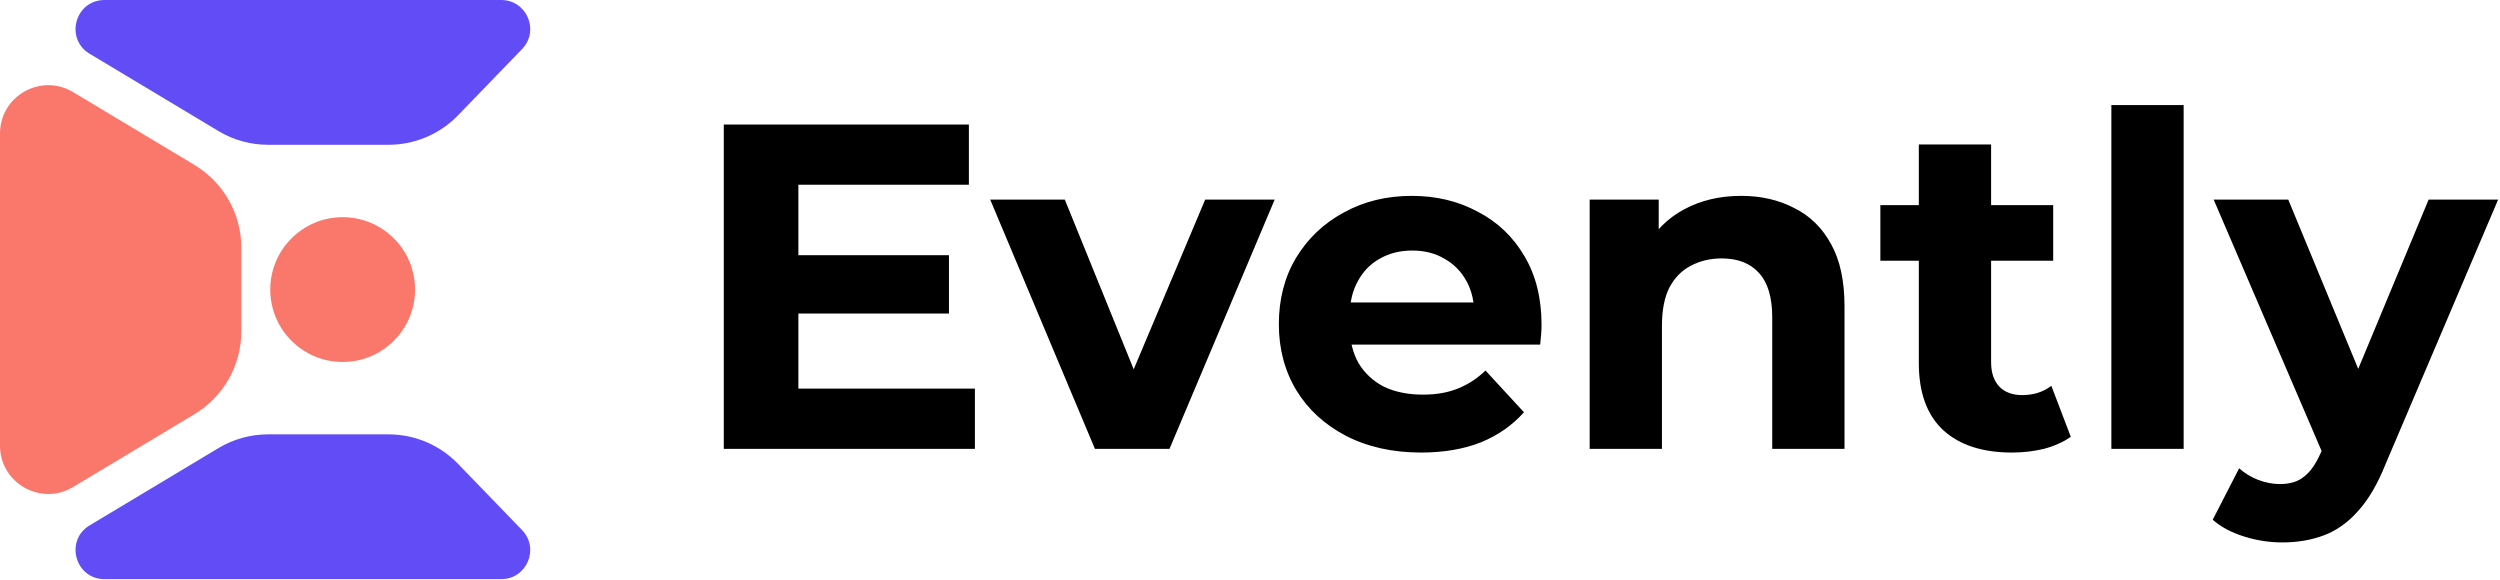
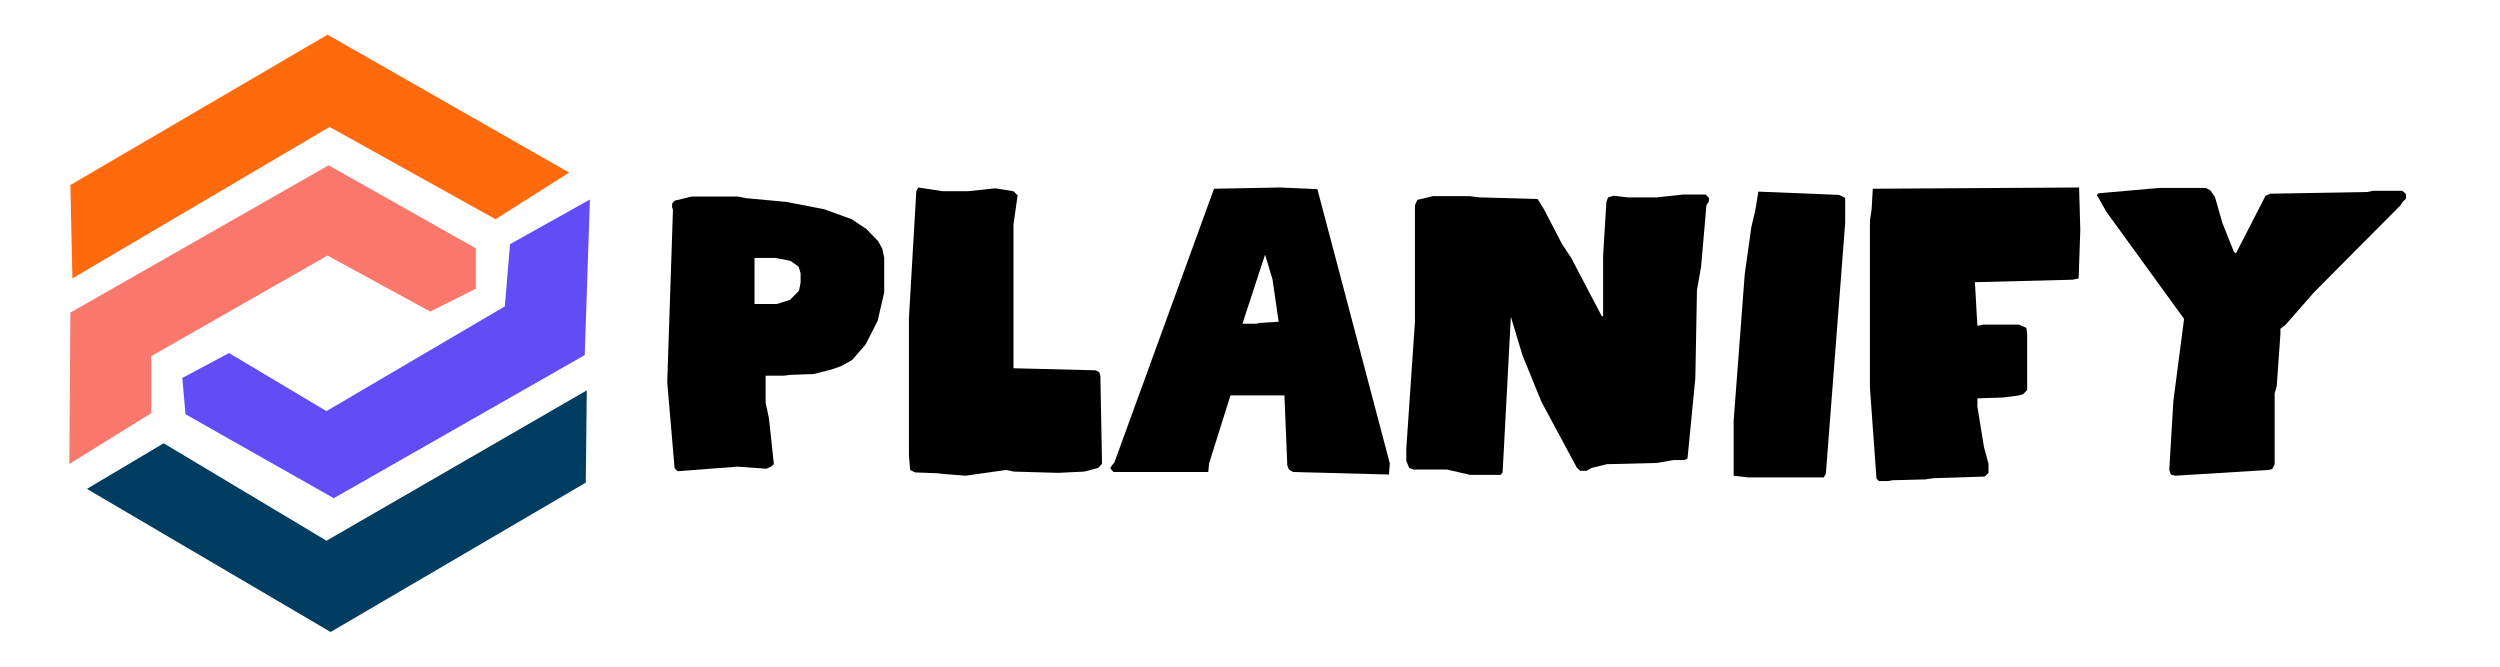
- <svg xmlns="http://www.w3.org/2000/svg" width="518" height="120" viewBox="0 0 518 120" fill="none">
-   <path d="M-3.08811e-06 27.662C-1.72904e-06 19.889 8.48 15.088 15.145 19.087L40.29 34.174C46.314 37.788 50 44.299 50 51.324L50 68.676C50 75.701 46.314 82.212 40.29 85.826L15.145 100.913C8.48 104.912 -1.57555e-05 100.111 -1.43965e-05 92.338L-3.08811e-06 27.662Z" fill="#FA776C" />
-   <path d="M103.855 -3.00576e-06C109.151 -1.88027e-06 111.85 6.362 108.169 10.17L94.896 23.9C91.128 27.799 85.938 30 80.516 30L55.54 30C51.915 30 48.358 29.015 45.25 27.15L18.575 11.145C13.357 8.014 15.577 -2.17645e-05 21.662 -2.04714e-05L103.855 -3.00576e-06Z" fill="#624CF5" />
-   <path d="M103.855 120C109.151 120 111.85 113.638 108.169 109.83L94.896 96.1C91.128 92.201 85.938 90 80.516 90L55.54 90C51.915 90 48.358 90.985 45.25 92.85L18.575 108.855C13.357 111.986 15.577 120 21.662 120L103.855 120Z" fill="#624CF5" />
-   <rect x="56" y="45" width="30" height="30" rx="15" fill="#FA776C" />
-   <path d="M164.272 52.872H196.624V64.968H164.272V52.872ZM165.424 80.52H202V93H149.968V25.8H200.752V38.28H165.424V80.52ZM226.866 93L205.169 41.352H220.626L238.674 85.8H230.994L249.714 41.352H264.114L242.322 93H226.866ZM294.45 93.768C288.562 93.768 283.378 92.616 278.898 90.312C274.482 88.008 271.058 84.872 268.626 80.904C266.194 76.872 264.978 72.296 264.978 67.176C264.978 61.992 266.162 57.416 268.53 53.448C270.962 49.416 274.258 46.28 278.418 44.04C282.578 41.736 287.282 40.584 292.53 40.584C297.586 40.584 302.13 41.672 306.162 43.848C310.258 45.96 313.49 49.032 315.858 53.064C318.226 57.032 319.41 61.8 319.41 67.368C319.41 67.944 319.378 68.616 319.314 69.384C319.25 70.088 319.186 70.76 319.122 71.4H277.17V62.664H311.25L305.49 65.256C305.49 62.568 304.946 60.232 303.858 58.248C302.77 56.264 301.266 54.728 299.346 53.64C297.426 52.488 295.186 51.912 292.626 51.912C290.066 51.912 287.794 52.488 285.81 53.64C283.89 54.728 282.386 56.296 281.298 58.344C280.21 60.328 279.666 62.696 279.666 65.448V67.752C279.666 70.568 280.274 73.064 281.49 75.24C282.77 77.352 284.53 78.984 286.77 80.136C289.074 81.224 291.762 81.768 294.834 81.768C297.586 81.768 299.986 81.352 302.034 80.52C304.146 79.688 306.066 78.44 307.794 76.776L315.762 85.416C313.394 88.104 310.418 90.184 306.834 91.656C303.25 93.064 299.122 93.768 294.45 93.768ZM360.773 40.584C364.869 40.584 368.517 41.416 371.717 43.08C374.981 44.68 377.541 47.176 379.397 50.568C381.253 53.896 382.181 58.184 382.181 63.432V93H367.205V65.736C367.205 61.576 366.277 58.504 364.421 56.52C362.629 54.536 360.069 53.544 356.741 53.544C354.373 53.544 352.229 54.056 350.309 55.08C348.453 56.04 346.981 57.544 345.893 59.592C344.869 61.64 344.357 64.264 344.357 67.464V93H329.381V41.352H343.685V55.656L340.997 51.336C342.853 47.88 345.509 45.224 348.965 43.368C352.421 41.512 356.357 40.584 360.773 40.584ZM416.876 93.768C410.796 93.768 406.06 92.232 402.668 89.16C399.276 86.024 397.58 81.384 397.58 75.24V29.928H412.556V75.048C412.556 77.224 413.132 78.92 414.284 80.136C415.436 81.288 417.004 81.864 418.988 81.864C421.356 81.864 423.372 81.224 425.036 79.944L429.068 90.504C427.532 91.592 425.676 92.424 423.5 93C421.388 93.512 419.18 93.768 416.876 93.768ZM389.612 54.024V42.504H425.42V54.024H389.612ZM437.475 93V21.768H452.451V93H437.475ZM472.878 112.392C470.19 112.392 467.534 111.976 464.91 111.144C462.286 110.312 460.142 109.16 458.477 107.688L463.95 97.032C465.102 98.056 466.414 98.856 467.886 99.432C469.422 100.008 470.926 100.296 472.398 100.296C474.51 100.296 476.174 99.784 477.39 98.76C478.67 97.8 479.822 96.168 480.846 93.864L483.534 87.528L484.686 85.896L503.214 41.352H517.614L494.286 96.168C492.622 100.328 490.702 103.592 488.526 105.96C486.414 108.328 484.046 109.992 481.422 110.952C478.862 111.912 476.014 112.392 472.878 112.392ZM481.71 95.016L458.669 41.352H474.126L491.982 84.552L481.71 95.016Z" fill="black" />
+ <svg xmlns="http://www.w3.org/2000/svg" width="300" zoomAndPan="magnify" viewBox="0 0 224.88 60" height="80" preserveAspectRatio="xMidYMid meet" version="1.0">
+   <defs>
+     <g />
+     <clipPath id="e13fb563e7">
+       <path d="M 7 35 L 53 35 L 53 56.891 L 7 56.891 Z M 7 35 " clip-rule="nonzero" />
+     </clipPath>
+     <clipPath id="867f45a6aa">
+       <path d="M 6.18 14 L 43 14 L 43 42 L 6.18 42 Z M 6.18 14 " clip-rule="nonzero" />
+     </clipPath>
+     <clipPath id="f095631856">
+       <path d="M 6.18 3.109 L 52 3.109 L 52 26 L 6.18 26 Z M 6.18 3.109 " clip-rule="nonzero" />
+     </clipPath>
+     <clipPath id="25fe449df4">
+       <path d="M 16 17 L 53.402 17 L 53.402 45 L 16 45 Z M 16 17 " clip-rule="nonzero" />
+     </clipPath>
+   </defs>
+   <g clip-path="url(#e13fb563e7)">
+     <path fill="#003d60" d="M 7.762 44 L 29.695 56.879 L 52.66 43.438 L 52.75 35.133 L 29.328 48.664 L 14.668 39.895 Z M 7.762 44 " fill-opacity="1" fill-rule="evenodd" />
+   </g>
+   <g clip-path="url(#867f45a6aa)">
+     <path fill="#fa776c" d="M 6.18 41.758 L 6.273 28.133 L 29.512 14.879 L 42.766 22.348 L 42.766 25.984 L 38.66 28.043 L 29.418 23 L 13.551 32.055 L 13.551 37.184 Z M 6.18 41.758 " fill-opacity="1" fill-rule="evenodd" />
+   </g>
+   <g clip-path="url(#f095631856)">
+     <path fill="#ff6a0c" d="M 44.539 19.73 L 51.164 15.531 L 29.418 3.121 L 6.273 16.652 L 6.457 25.055 L 29.605 11.426 Z M 44.539 19.73 " fill-opacity="1" fill-rule="evenodd" />
+   </g>
+   <g clip-path="url(#25fe449df4)">
+     <path fill="#624cf5" d="M 16.633 37.281 L 16.352 34.012 L 20.551 31.773 L 29.32 37 L 45.375 27.574 L 45.844 21.973 L 53.031 17.957 L 52.566 31.957 L 29.98 44.84 Z M 16.633 37.281 " fill-opacity="1" fill-rule="evenodd" />
+   </g>
+   <g fill="#000000" fill-opacity="1">
+     <g transform="translate(58.87759, 42.81494)">
+       <g>
+         <path d="M 1.777 -0.668 L 2.039 -0.406 L 7.449 -0.816 L 10.043 -0.629 L 10.449 -0.816 L 10.711 -1.039 L 10.266 -5.188 L 9.969 -6.559 L 9.969 -9.004 L 11.598 -9.004 L 12.191 -9.078 L 14.305 -9.152 L 15.898 -9.562 L 16.75 -9.855 L 17.75 -10.414 L 18.973 -11.82 L 20.047 -13.934 L 20.641 -16.492 L 20.641 -19.641 L 20.457 -20.457 L 20.086 -21.121 L 19.047 -22.199 L 17.715 -23.086 L 15.266 -23.977 L 11.82 -24.645 L 8.227 -24.977 L 7.449 -25.125 L 3.297 -25.125 L 1.777 -24.754 L 1.555 -24.496 L 1.555 -24.125 L 1.629 -23.938 L 1.113 -8.41 Z M 8.969 -15.453 L 8.969 -19.602 L 10.82 -19.602 L 12.191 -19.344 L 12.934 -18.824 L 13.117 -18.23 L 13.117 -17.379 L 12.969 -16.641 L 12.156 -15.824 L 10.969 -15.453 Z M 8.969 -15.453 " />
+       </g>
+     </g>
+   </g>
+   <g fill="#000000" fill-opacity="1">
+     <g transform="translate(80.62987, 42.81494)">
+       <g>
+         <path d="M 4.336 -0.148 L 6.227 0 L 9.855 -0.52 L 10.562 -0.371 L 14.527 -0.258 L 16.898 -0.371 L 18.156 -0.703 L 18.492 -1.074 L 18.344 -9.004 L 18.23 -9.34 L 17.898 -9.488 L 10.523 -9.672 L 10.523 -22.605 L 10.895 -25.234 L 10.523 -25.605 L 8.895 -25.867 L 6.41 -25.605 L 4.152 -25.605 L 1.965 -25.941 L 1.777 -25.605 L 1.113 -14.191 L 1.113 -1.852 L 1.223 -0.52 L 1.668 -0.297 L 3.668 -0.223 Z M 4.336 -0.148 " />
+       </g>
+     </g>
+   </g>
+   <g fill="#000000" fill-opacity="1">
+     <g transform="translate(99.49174, 42.81494)">
+       <g>
+         <path d="M 25.457 -0.109 L 25.531 -1.113 L 19.012 -25.793 L 15.637 -25.941 L 9.711 -25.828 L 0.742 -1.188 L 0.52 -0.926 L 0.371 -0.668 L 0.668 -0.332 L 9.191 -0.332 L 9.266 -1.113 L 11.191 -7.227 L 16.047 -7.227 L 16.305 -0.926 L 16.453 -0.555 L 16.824 -0.332 Z M 12.266 -13.676 L 14.305 -19.898 L 14.973 -17.676 L 15.527 -13.859 L 13.824 -13.75 L 13.488 -13.676 Z M 12.266 -13.676 " />
+       </g>
+     </g>
+   </g>
+   <g fill="#000000" fill-opacity="1">
+     <g transform="translate(125.3944, 42.81494)">
+       <g>
+         <path d="M 6.855 -0.074 L 9.598 -0.074 L 9.781 -0.297 L 10.523 -14.305 L 11.562 -10.859 L 13.266 -6.672 L 16.453 -0.742 L 16.75 -0.445 L 17.344 -0.445 L 17.789 -0.703 L 19.16 -1.039 L 23.641 -1.148 L 25.16 -1.406 L 26.125 -1.406 L 26.422 -1.555 L 27.125 -8.781 L 27.273 -16.711 L 27.645 -18.824 L 28.125 -24.348 L 28.348 -24.68 L 28.348 -25.012 L 28.051 -25.309 L 26.051 -25.309 L 23.641 -25.051 L 21.012 -25.051 L 19.789 -25.199 L 19.27 -25.051 L 19.121 -24.645 L 18.824 -19.789 L 18.824 -14.305 L 18.676 -14.414 L 15.934 -19.641 L 15.121 -20.863 L 13.527 -23.938 L 12.934 -24.902 L 7.707 -25.051 L 6.82 -25.16 L 3.52 -25.16 L 2.113 -24.828 L 1.891 -24.348 L 1.891 -13.859 L 1.113 -2.445 L 1.113 -1.336 L 1.371 -0.703 L 1.742 -0.555 L 4.781 -0.555 Z M 6.855 -0.074 " />
+       </g>
+     </g>
+   </g>
+   <g fill="#000000" fill-opacity="1">
+     <g transform="translate(154.8545, 42.81494)">
+       <g>
+         <path d="M 2.371 0.148 L 9.227 0.148 L 9.414 -0.184 L 11.152 -22.754 L 11.152 -25.012 L 10.598 -25.273 L 3.336 -25.57 L 3.074 -23.938 L 2.707 -22.383 L 2.113 -18.156 L 1.113 -4.93 L 1.113 0 Z M 2.371 0.148 " />
+       </g>
+     </g>
+   </g>
+   <g fill="#000000" fill-opacity="1">
+     <g transform="translate(167.1202, 42.81494)">
+       <g>
+         <path d="M 1.703 0.258 L 1.926 0.48 L 2.742 0.48 L 3.148 0.406 L 6.078 0.332 L 6.82 0.223 L 11.449 0.074 L 11.785 -0.258 L 11.785 -1.074 L 11.375 -2.594 L 10.785 -6.227 L 10.785 -6.965 L 13.117 -7.039 L 14.527 -7.227 L 14.898 -7.336 L 15.266 -7.707 L 15.266 -12.746 L 15.195 -13.305 L 14.527 -13.602 L 11.301 -13.602 L 10.785 -13.488 L 10.562 -17.418 L 19.344 -17.641 L 19.898 -17.75 L 20.047 -22.125 L 19.938 -25.941 L 1.371 -25.828 L 1.262 -23.938 L 1.113 -22.977 L 1.113 -7.93 Z M 1.703 0.258 " />
+       </g>
+     </g>
+   </g>
+   <g fill="#000000" fill-opacity="1">
+     <g transform="translate(188.2796, 42.81494)">
+       <g>
+         <path d="M 7.039 -0.109 L 7.41 0 L 15.824 -0.52 L 16.156 -0.594 L 16.379 -1.039 L 16.379 -7.41 L 16.566 -8.078 L 16.898 -12.746 L 16.898 -13.23 L 17.379 -13.602 L 19.938 -16.527 L 27.719 -24.348 L 27.867 -24.605 L 28.199 -24.941 L 28.199 -25.348 L 27.867 -25.645 L 25.234 -25.645 L 24.68 -25.531 L 16.008 -25.383 L 15.562 -25.199 L 12.895 -20.012 L 12.711 -20.16 L 11.672 -22.754 L 11.008 -25.086 L 10.598 -25.68 L 10.191 -25.902 L 6.004 -25.902 L 0.555 -25.422 L 0.371 -25.273 L 1.262 -23.715 L 8.227 -14.117 L 7.262 -6.707 L 6.895 -0.52 Z M 7.039 -0.109 " />
+       </g>
+     </g>
+   </g>
</svg>
